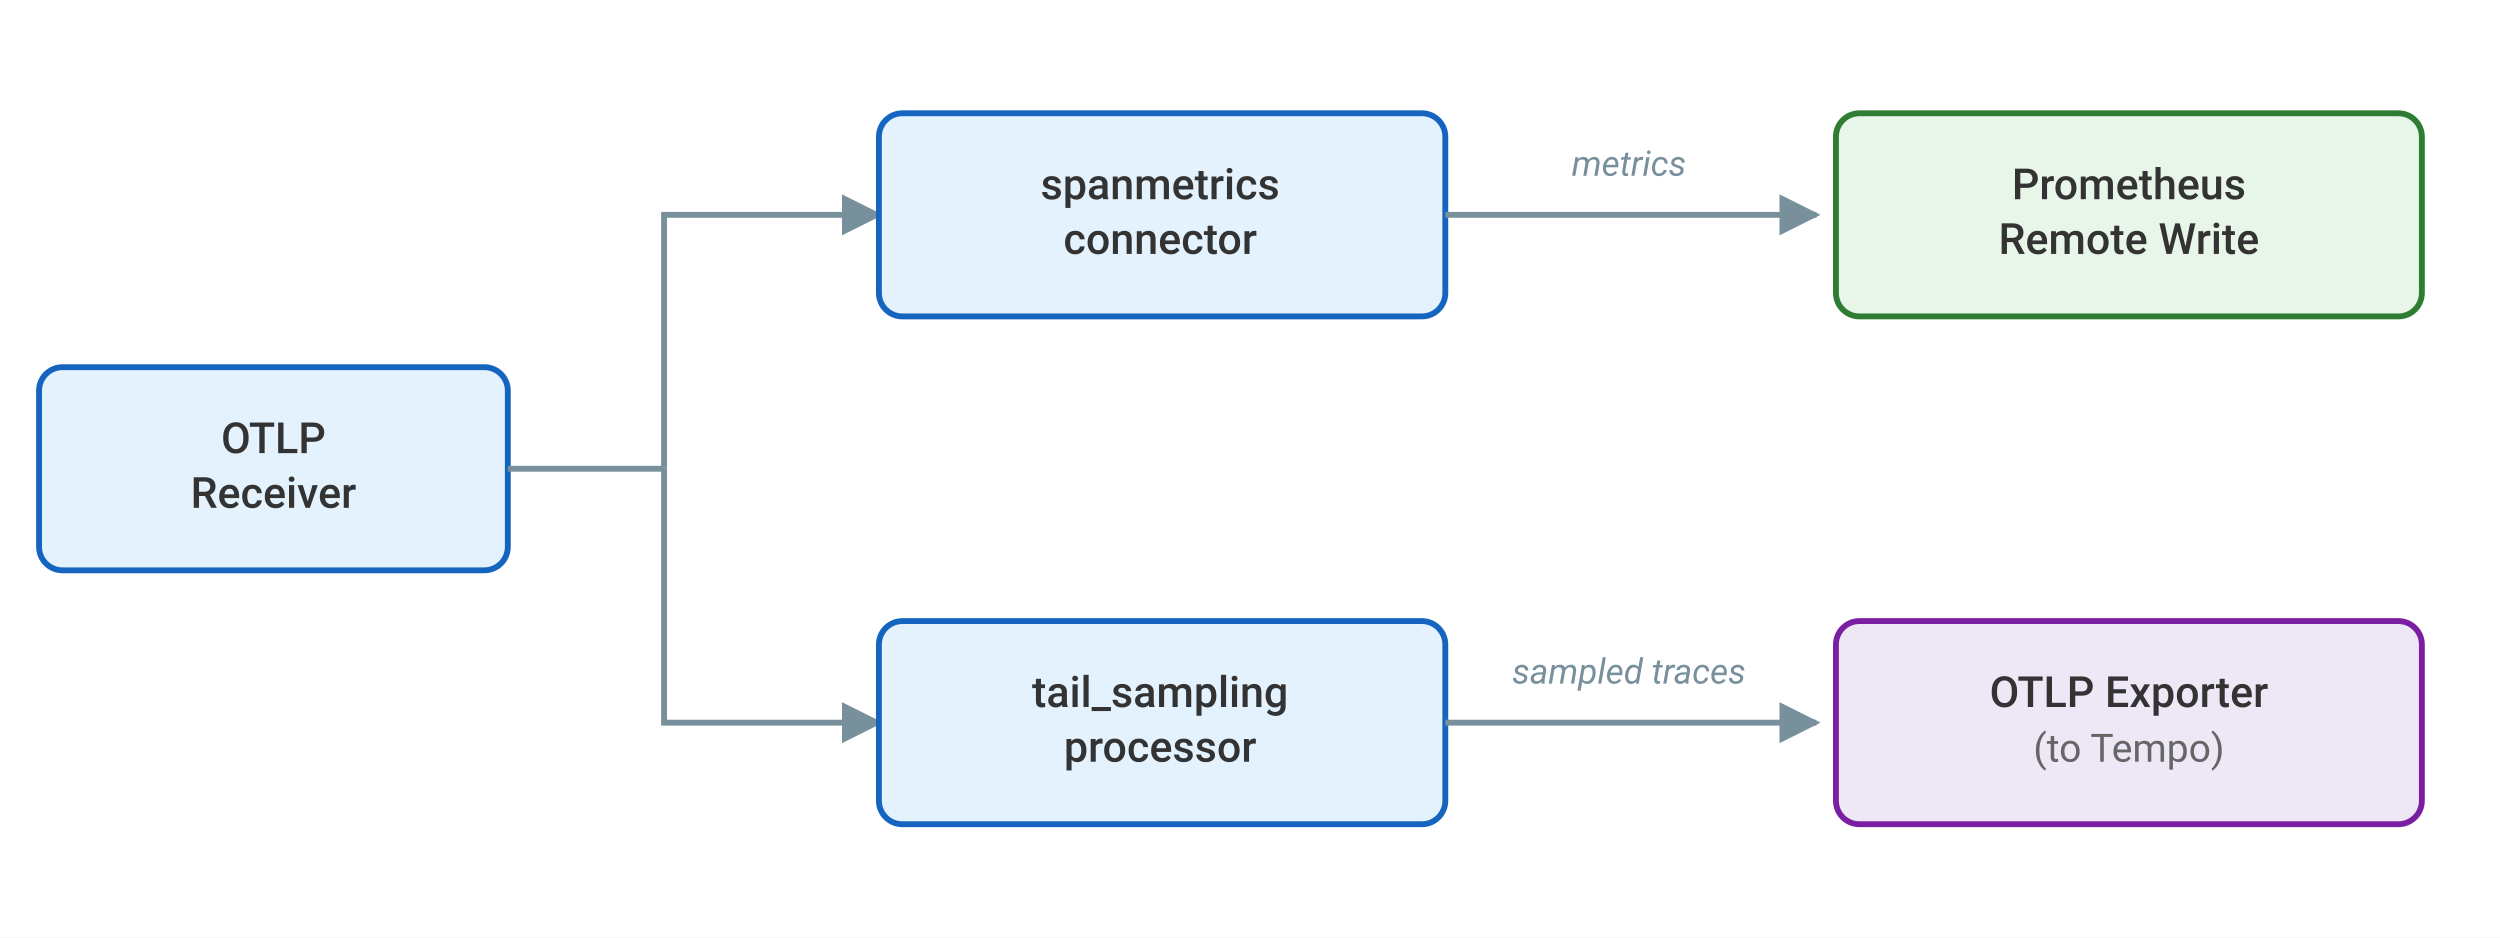
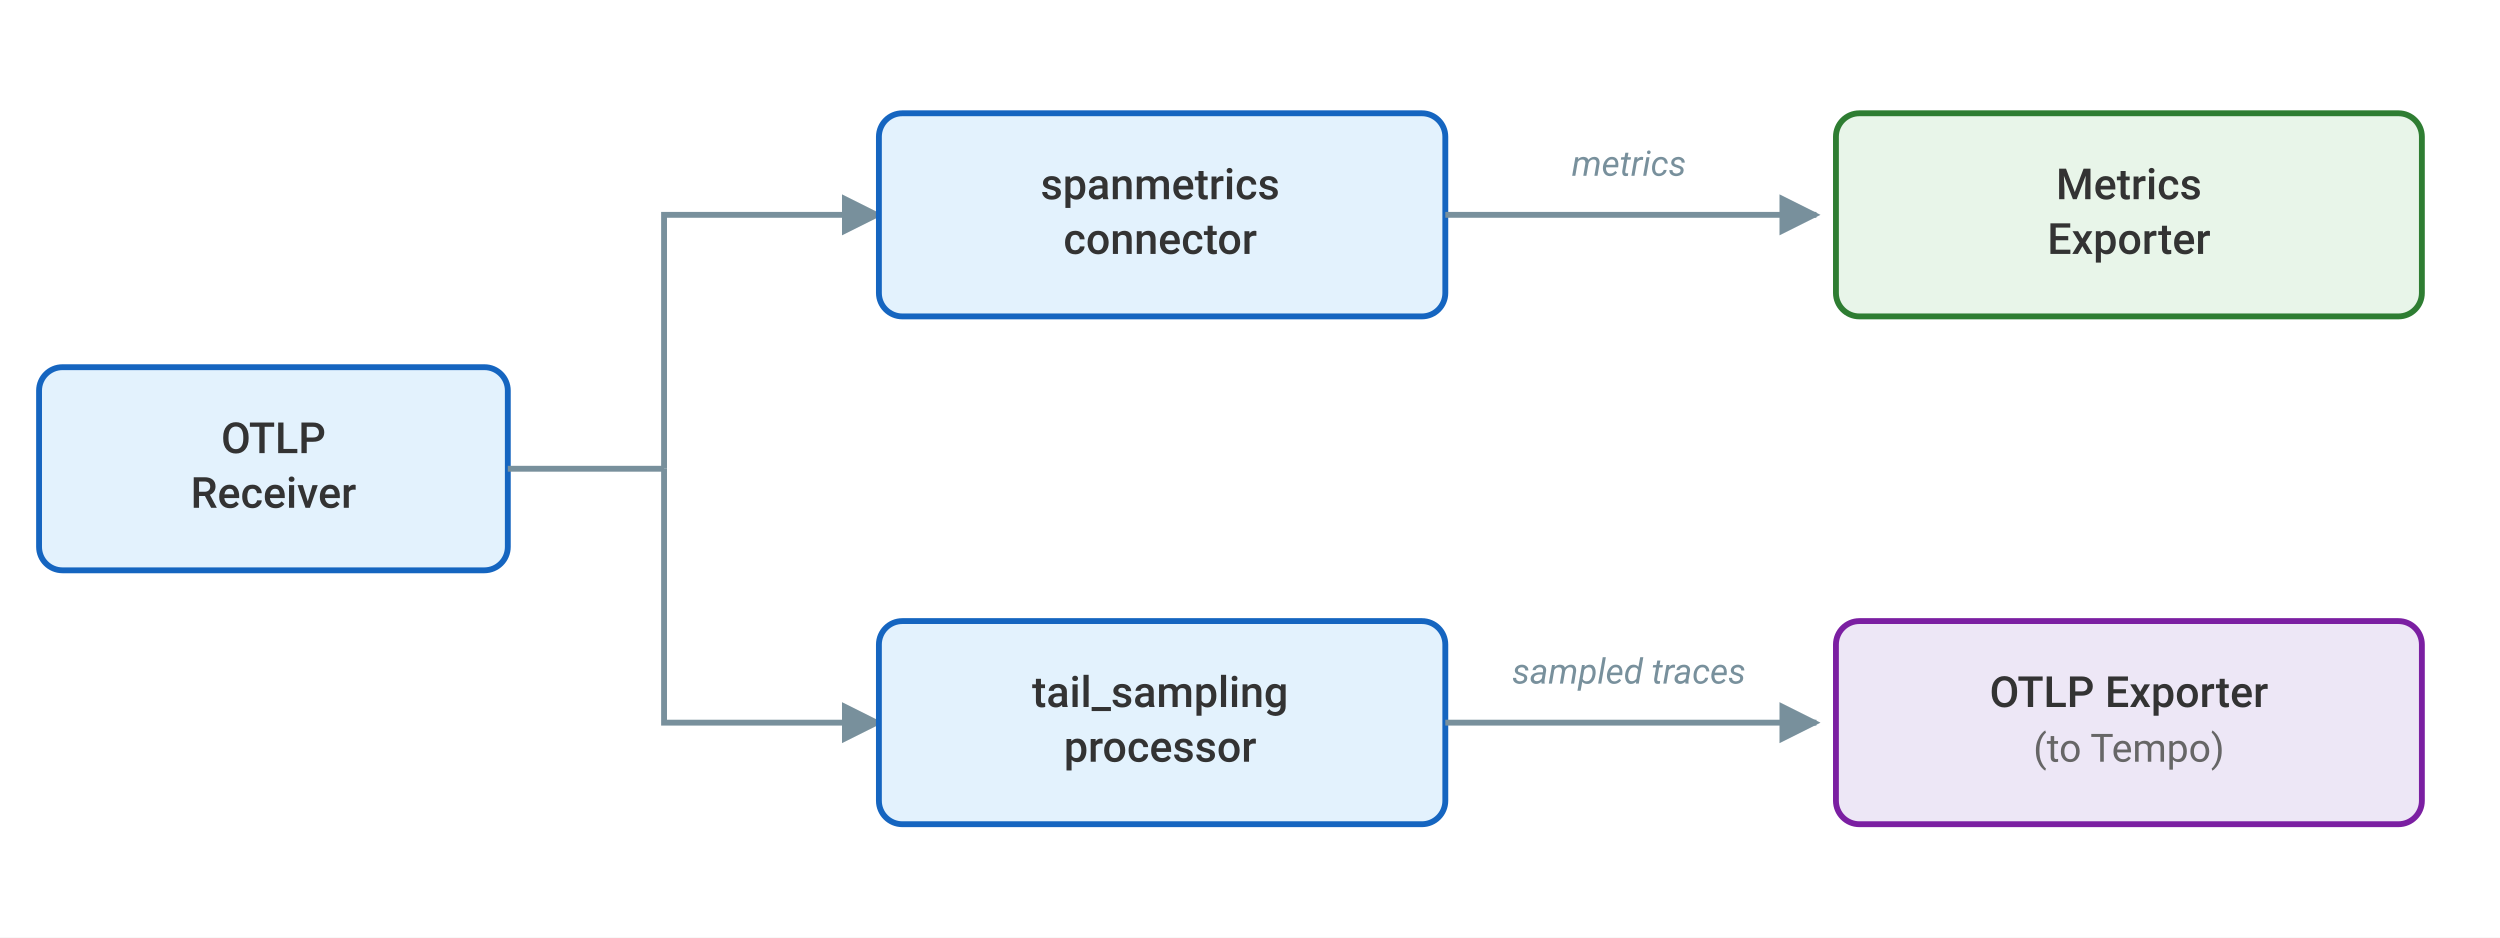
<svg xmlns="http://www.w3.org/2000/svg" viewBox="0 0 640 240">
  <style>
    text { font-family: -apple-system, BlinkMacSystemFont, "Segoe UI", Roboto, sans-serif; }
  </style>
  <defs>
    <marker id="arrow" viewBox="0 0 10 10" refX="9" refY="5" markerWidth="7" markerHeight="7" orient="auto">
      <path d="M 0 0 L 10 5 L 0 10 z" fill="#78909C" />
    </marker>
  </defs>
  <rect width="100%" height="100%" fill="#FFFFFF" />
  <rect x="10" y="94" width="120" height="52" rx="6" fill="#E3F2FD" stroke="#1565C0" stroke-width="1.5" />
  <text x="70" y="116" text-anchor="middle" font-size="11" font-weight="500" fill="#333">OTLP</text>
  <text x="70" y="130" text-anchor="middle" font-size="11" font-weight="500" fill="#333">Receiver</text>
  <line x1="130" y1="120" x2="170" y2="120" stroke="#78909C" stroke-width="1.5" />
  <path d="M 170 120 V 55 H 225" fill="none" stroke="#78909C" stroke-width="1.5" marker-end="url(#arrow)" />
  <path d="M 170 120 V 185 H 225" fill="none" stroke="#78909C" stroke-width="1.5" marker-end="url(#arrow)" />
  <rect x="225" y="29" width="145" height="52" rx="6" fill="#E3F2FD" stroke="#1565C0" stroke-width="1.5" />
  <text x="297" y="51" text-anchor="middle" font-size="11" font-weight="500" fill="#333">spanmetrics</text>
  <text x="297" y="65" text-anchor="middle" font-size="11" font-weight="500" fill="#333">connector</text>
  <line x1="370" y1="55" x2="465" y2="55" stroke="#78909C" stroke-width="1.5" marker-end="url(#arrow)" />
  <text x="417" y="45" text-anchor="middle" font-size="9" fill="#78909C" font-style="italic">metrics</text>
  <rect x="470" y="29" width="150" height="52" rx="6" fill="#E8F5E9" stroke="#2E7D32" stroke-width="1.5" />
-   <text x="545" y="51" text-anchor="middle" font-size="11" font-weight="500" fill="#333">Prometheus</text>
-   <text x="545" y="65" text-anchor="middle" font-size="11" font-weight="500" fill="#333">Remote Write</text>
+   <text x="545" y="51" text-anchor="middle" font-size="11" font-weight="500" fill="#333">Metrics</text>
+   <text x="545" y="65" text-anchor="middle" font-size="11" font-weight="500" fill="#333">Exporter</text>
  <rect x="225" y="159" width="145" height="52" rx="6" fill="#E3F2FD" stroke="#1565C0" stroke-width="1.5" />
  <text x="297" y="181" text-anchor="middle" font-size="11" font-weight="500" fill="#333">tail_sampling</text>
  <text x="297" y="195" text-anchor="middle" font-size="11" font-weight="500" fill="#333">processor</text>
  <line x1="370" y1="185" x2="465" y2="185" stroke="#78909C" stroke-width="1.5" marker-end="url(#arrow)" />
  <text x="417" y="175" text-anchor="middle" font-size="9" fill="#78909C" font-style="italic">sampled traces</text>
  <rect x="470" y="159" width="150" height="52" rx="6" fill="#EDE7F6" stroke="#7B1FA2" stroke-width="1.5" />
  <text x="545" y="181" text-anchor="middle" font-size="11" font-weight="500" fill="#333">OTLP Exporter</text>
  <text x="545" y="195" text-anchor="middle" font-size="10" fill="#666">(to Tempo)</text>
</svg>
